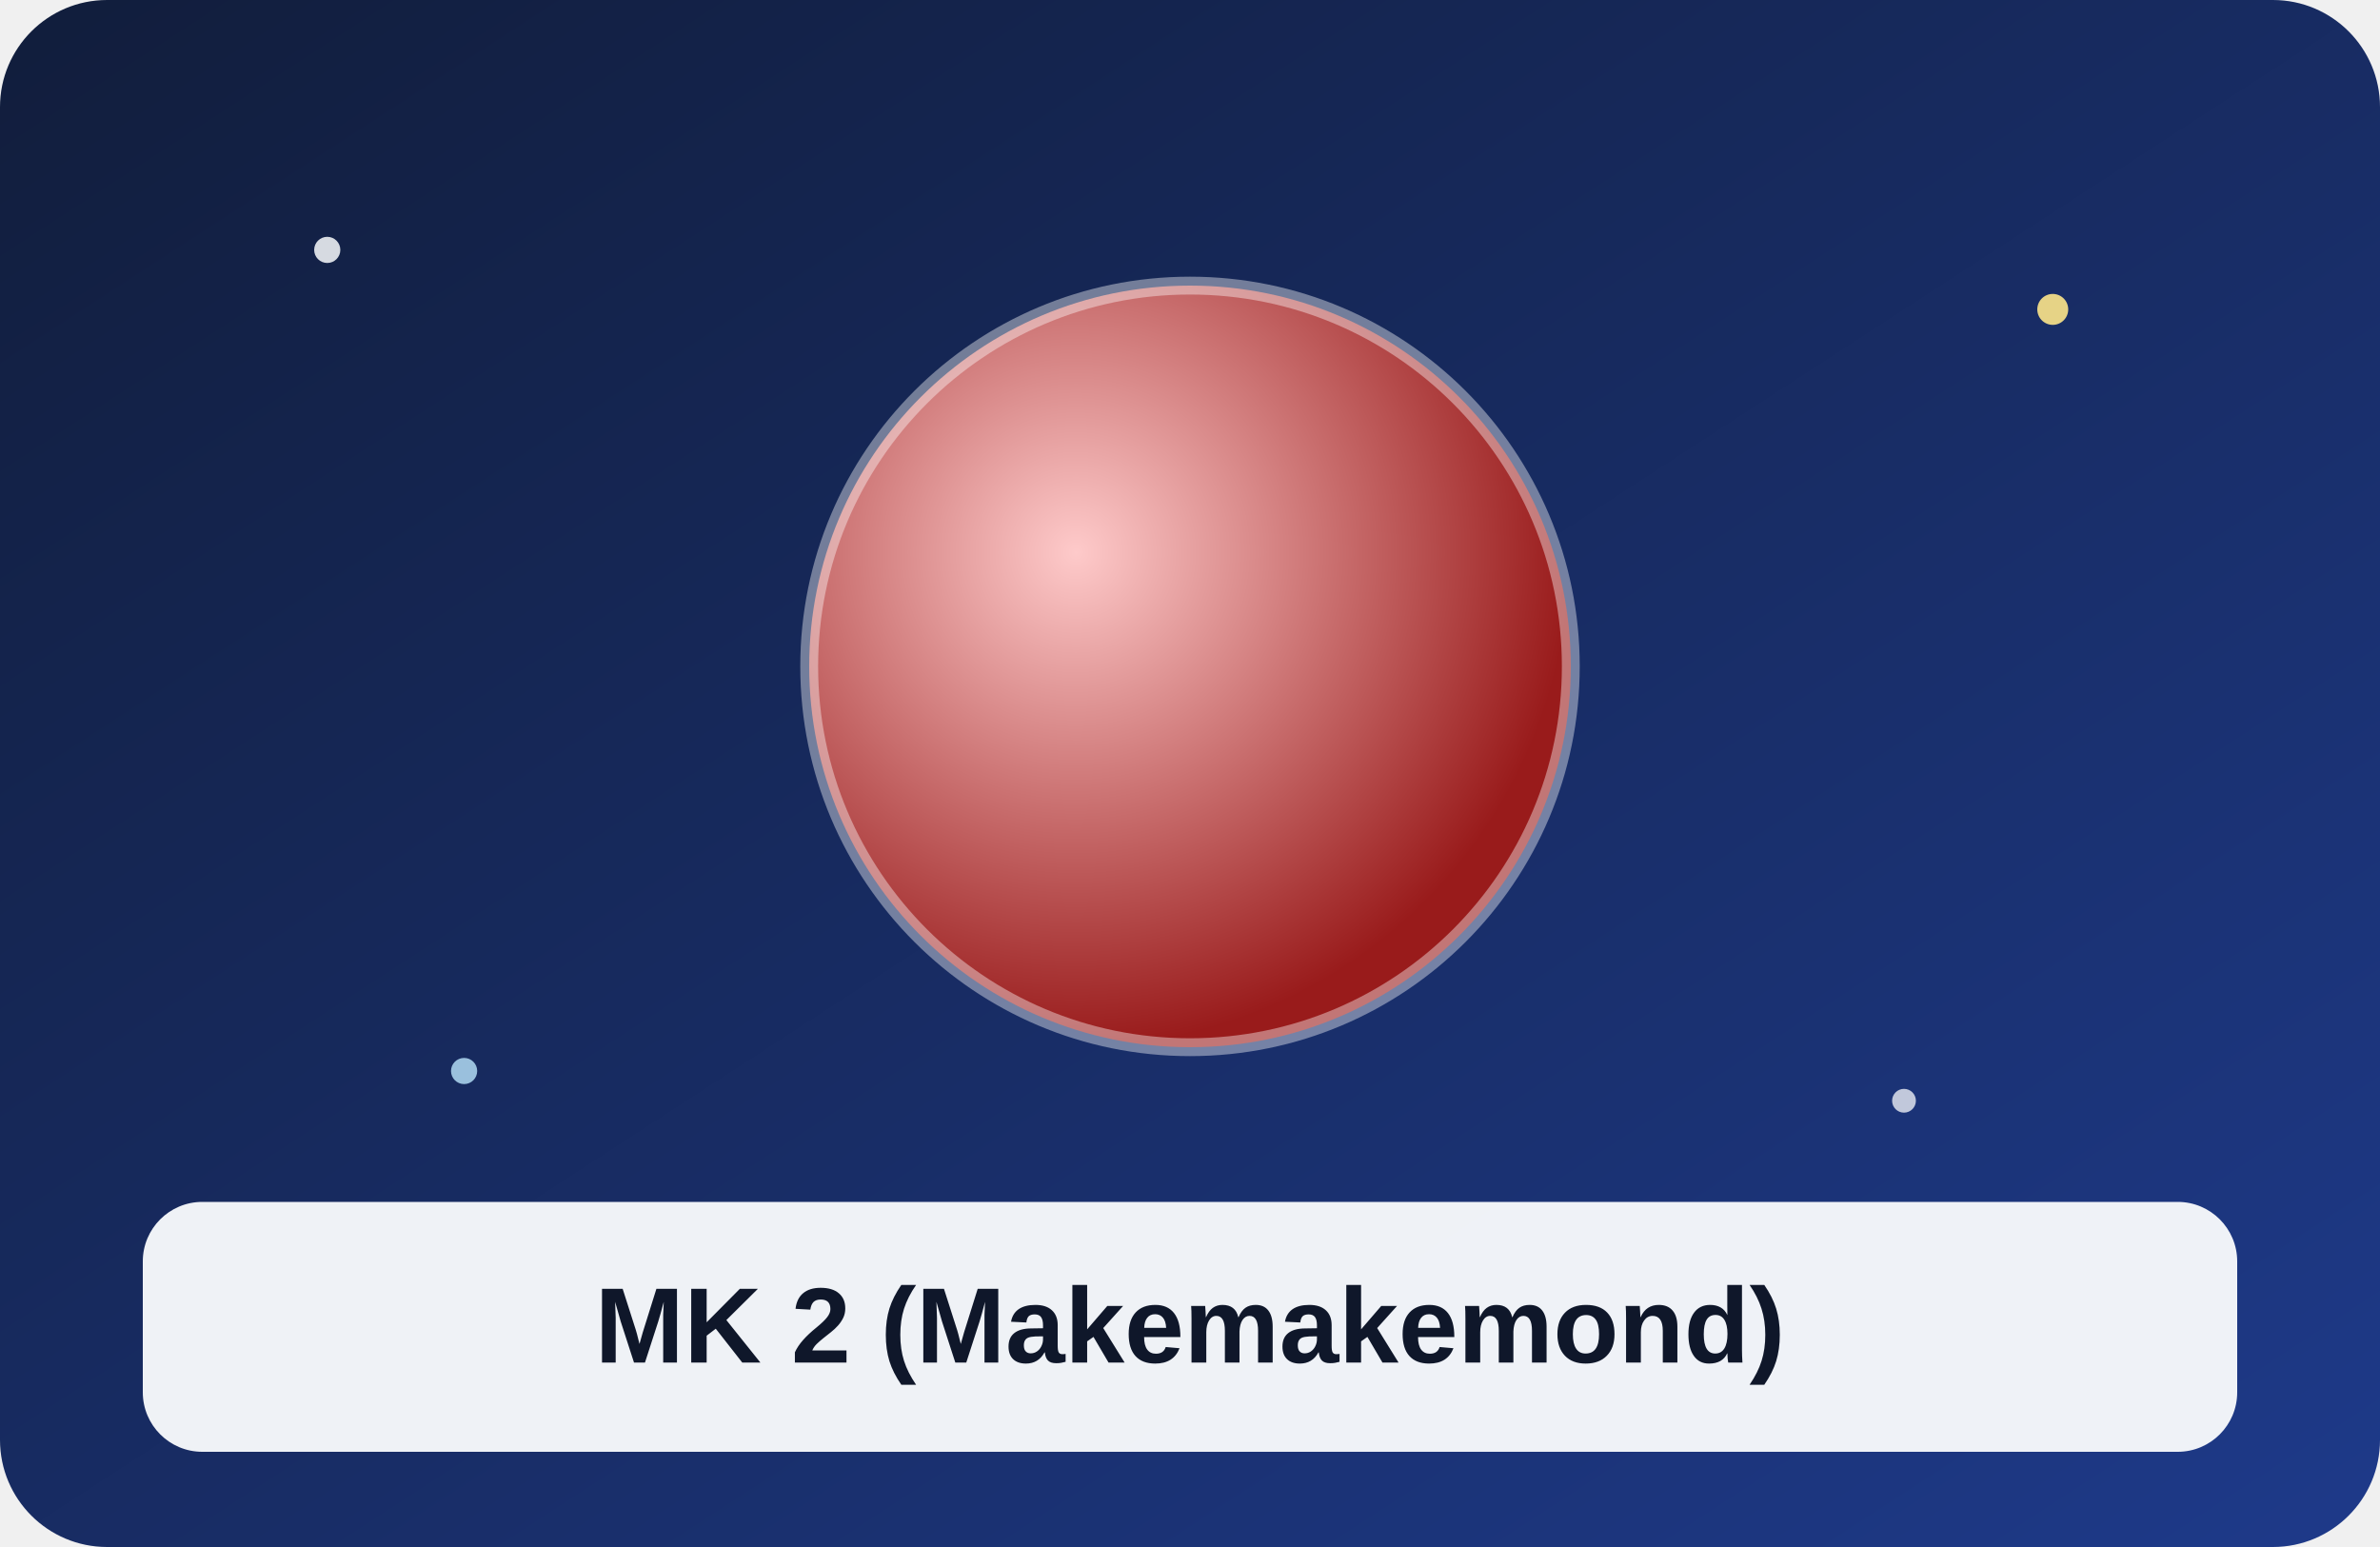
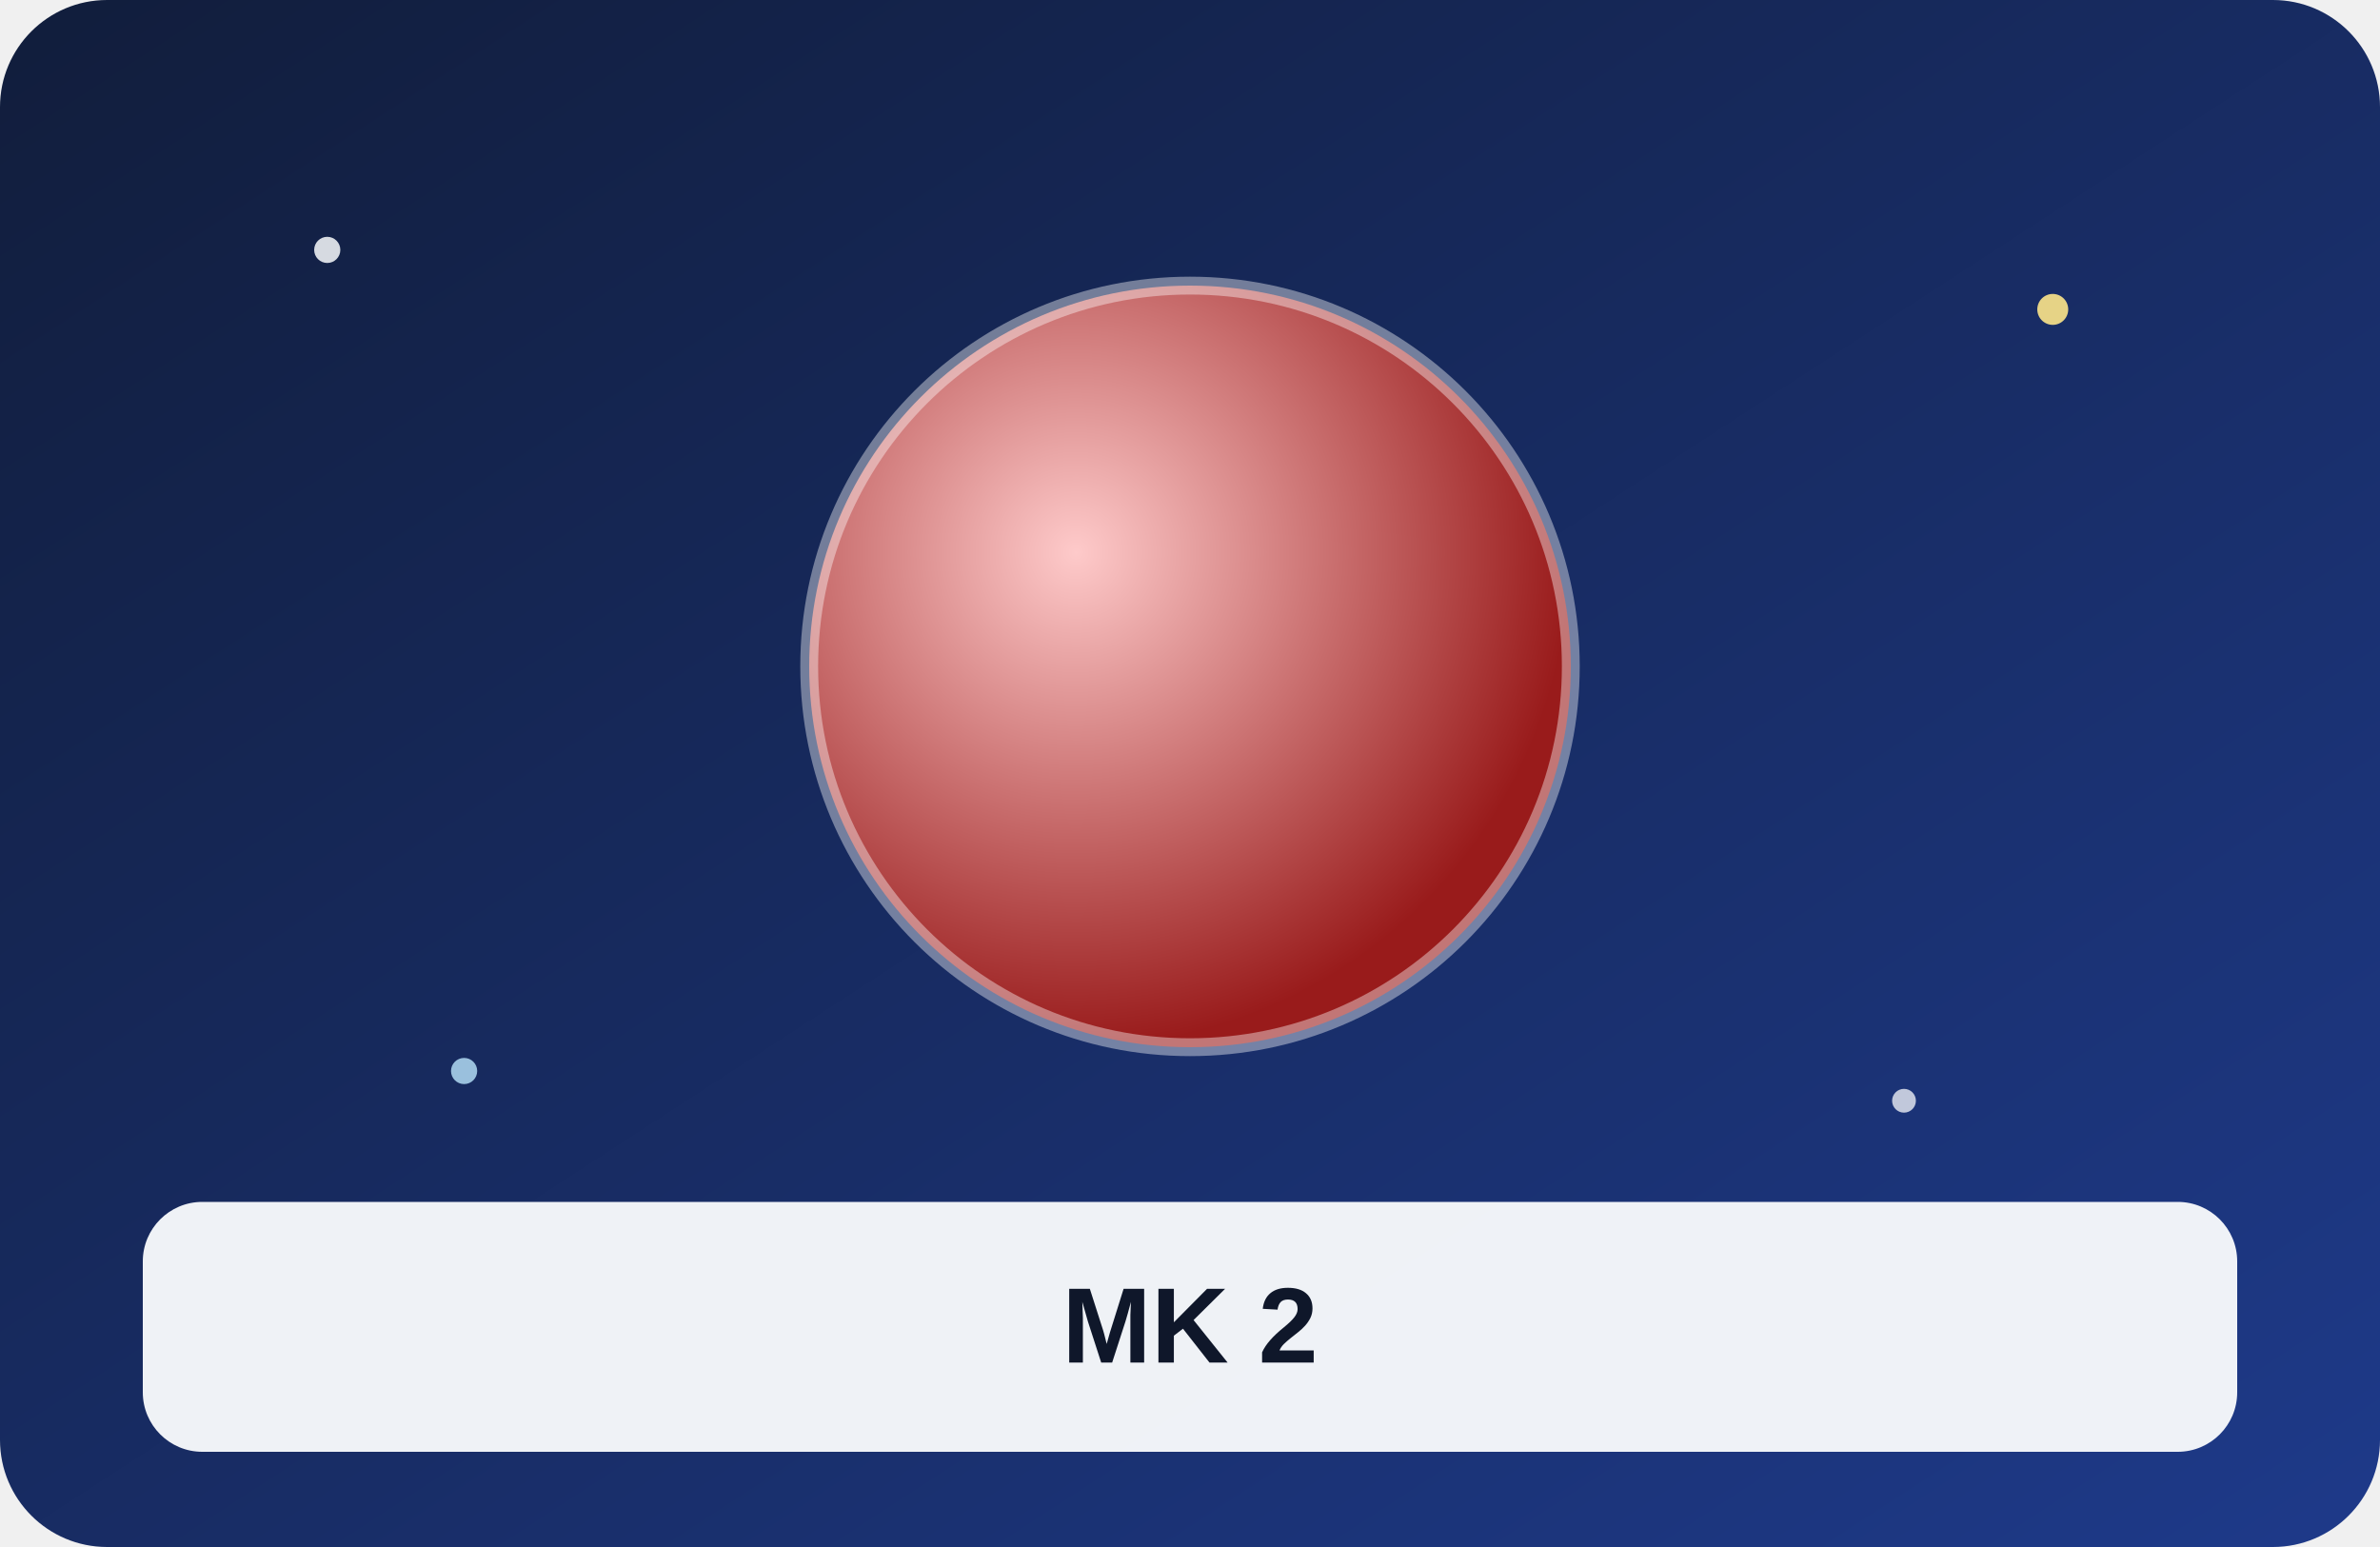
<svg xmlns="http://www.w3.org/2000/svg" viewBox="0 0 400 260" width="400" height="260">
  <defs>
    <linearGradient id="bg" x1="0" y1="0" x2="1" y2="1">
      <stop offset="0%" stop-color="#111D3B" />
      <stop offset="100%" stop-color="#1E3A8A" />
    </linearGradient>
    <radialGradient id="orb" cx="35%" cy="35%" r="65%">
      <stop offset="0%" stop-color="#FECACA" />
      <stop offset="100%" stop-color="#991B1B" />
    </radialGradient>
  </defs>
  <rect width="400" height="260" rx="18" fill="url(#bg)" />
  <circle cx="55" cy="42" r="2.2" fill="#F8FAFC" opacity="0.85" />
  <circle cx="345" cy="52" r="2.6" fill="#FDE68A" opacity="0.9" />
  <circle cx="320" cy="185" r="2" fill="#F8FAFC" opacity="0.75" />
  <circle cx="78" cy="180" r="2.2" fill="#BAE6FD" opacity="0.8" />
  <circle cx="200" cy="112" r="64" fill="url(#orb)" stroke="#FFFFFF" stroke-width="3" stroke-opacity="0.4" />
  <rect x="24" y="202" width="352" height="42" rx="10" fill="#F8FAFC" opacity="0.96" />
-   <text x="200" y="229" font-family="Segoe UI, Arial, sans-serif" font-size="18" font-weight="700" fill="#0F172A" text-anchor="middle">MK 2 (Makemakemond)</text>
+   <text x="200" y="229" font-family="Segoe UI, Arial, sans-serif" font-size="18" font-weight="700" fill="#0F172A" text-anchor="middle">MK 2</text>
</svg>
